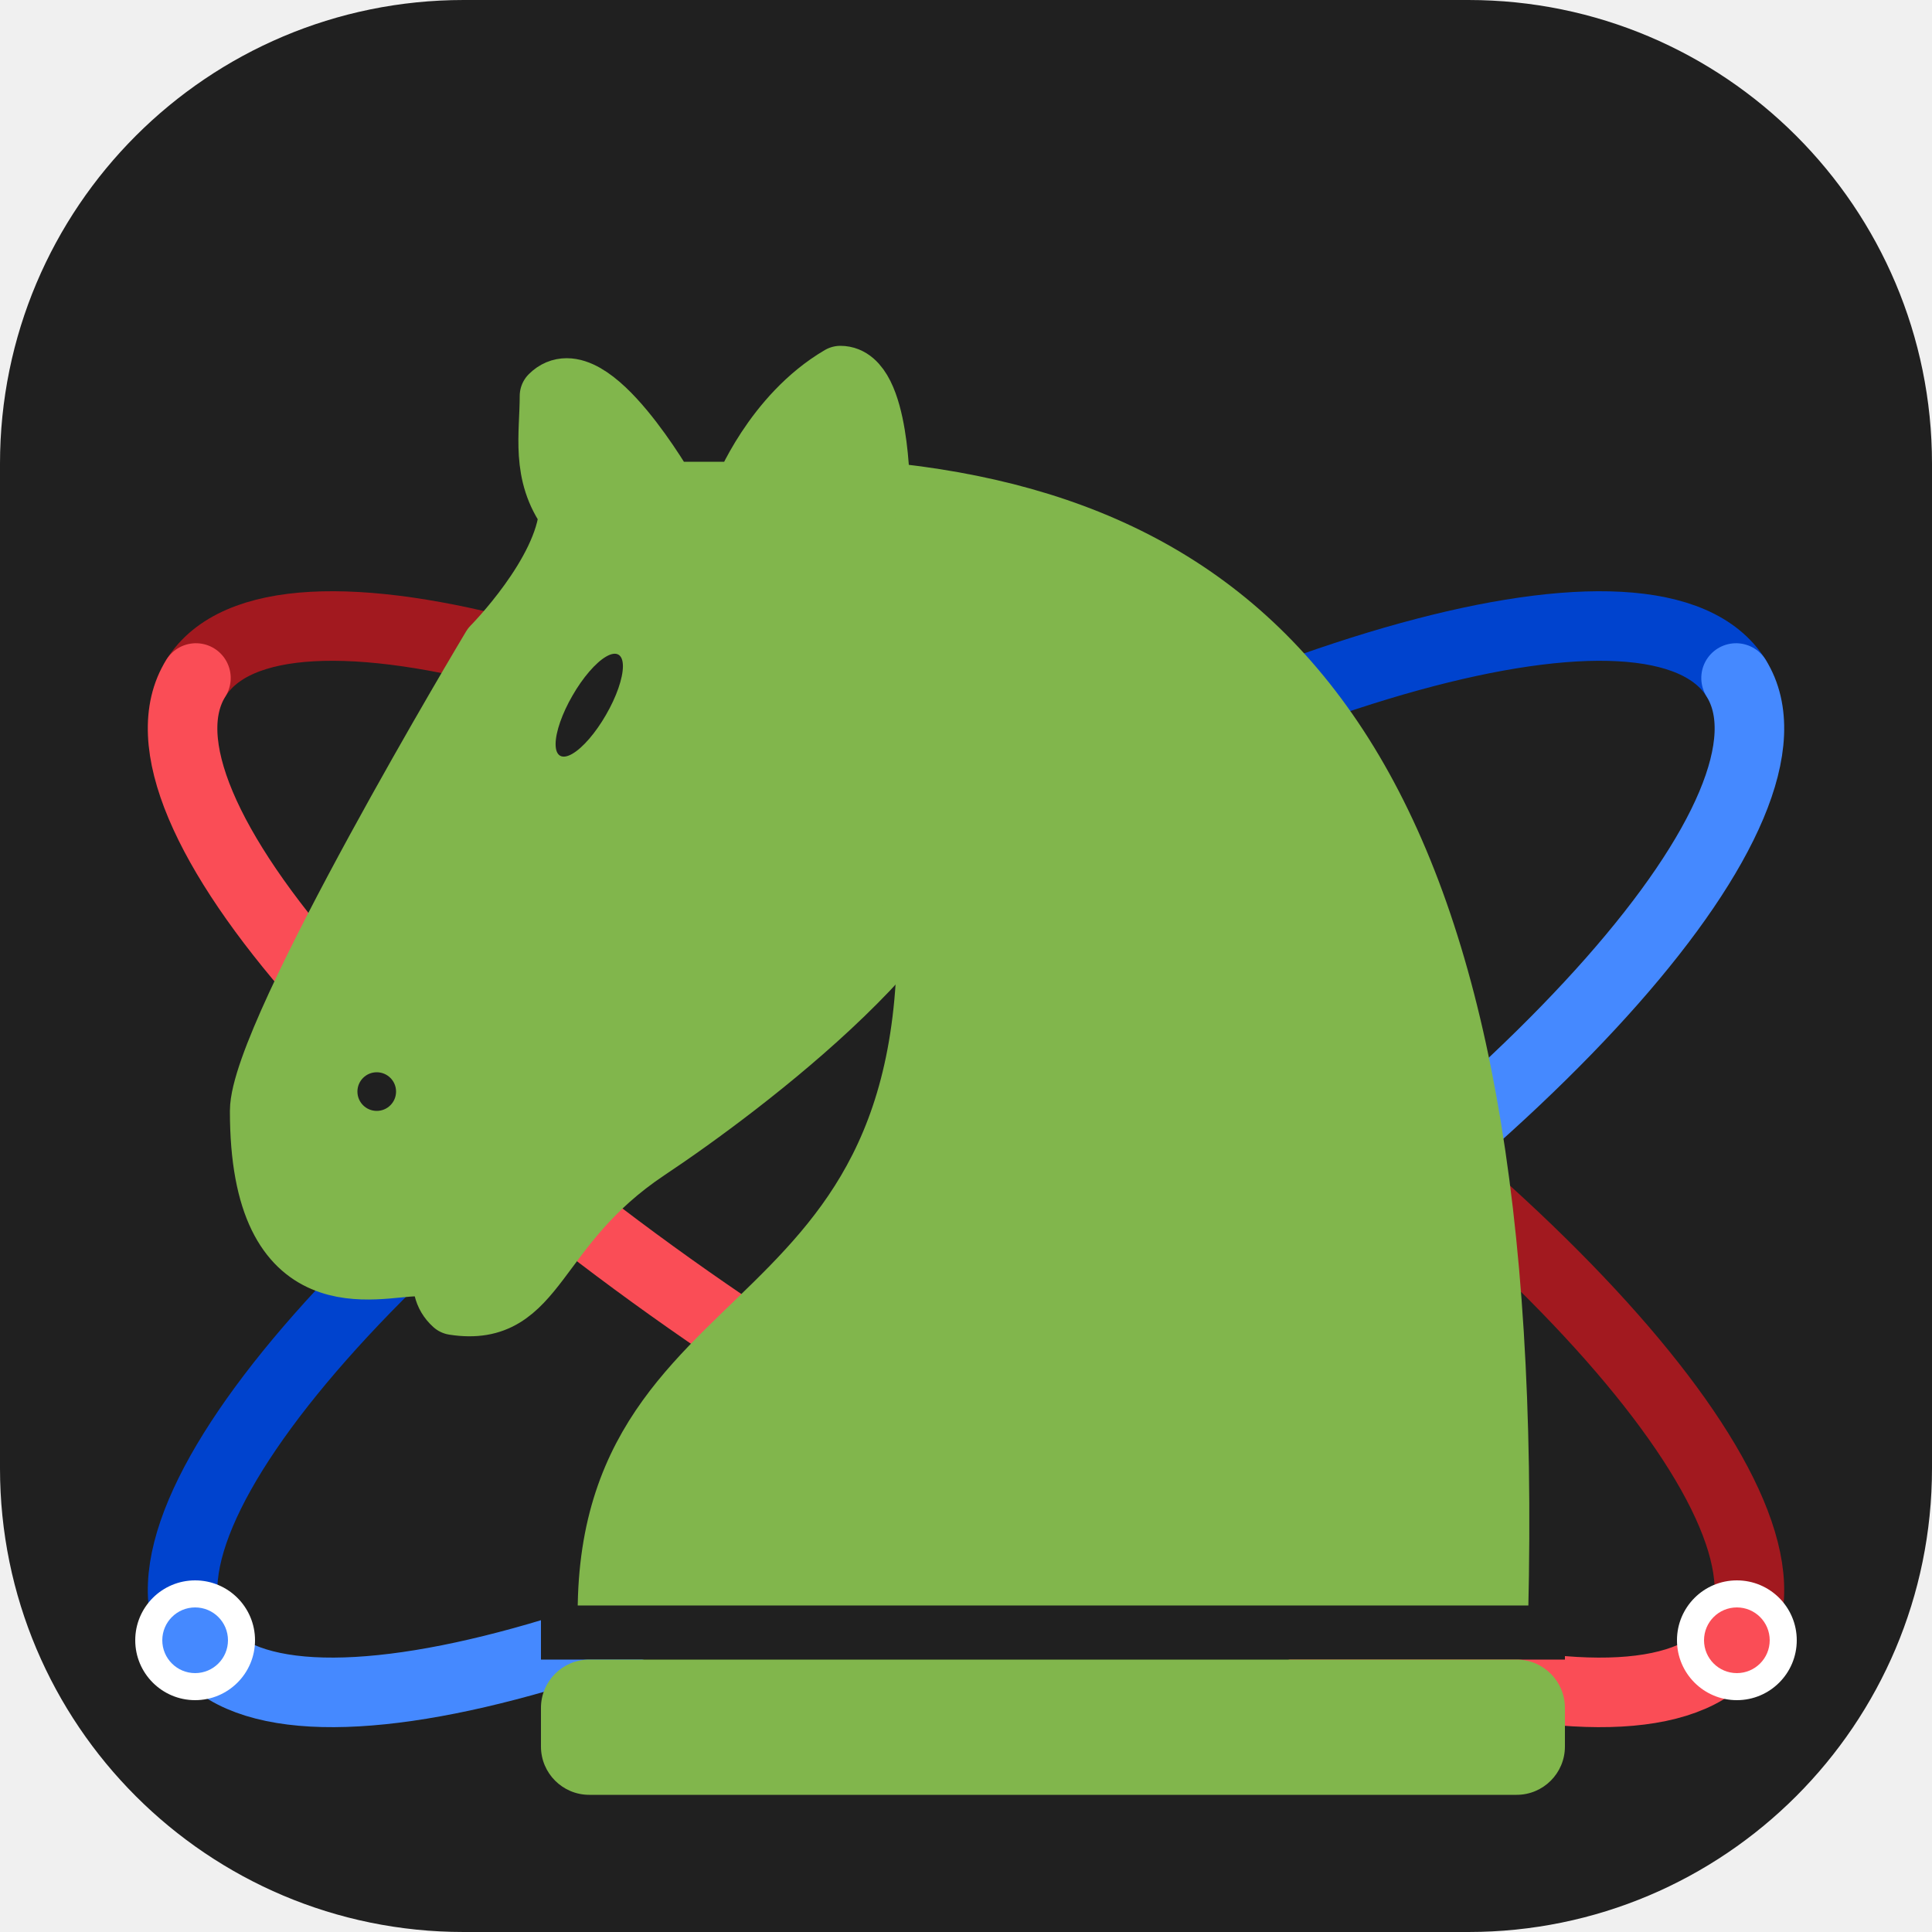
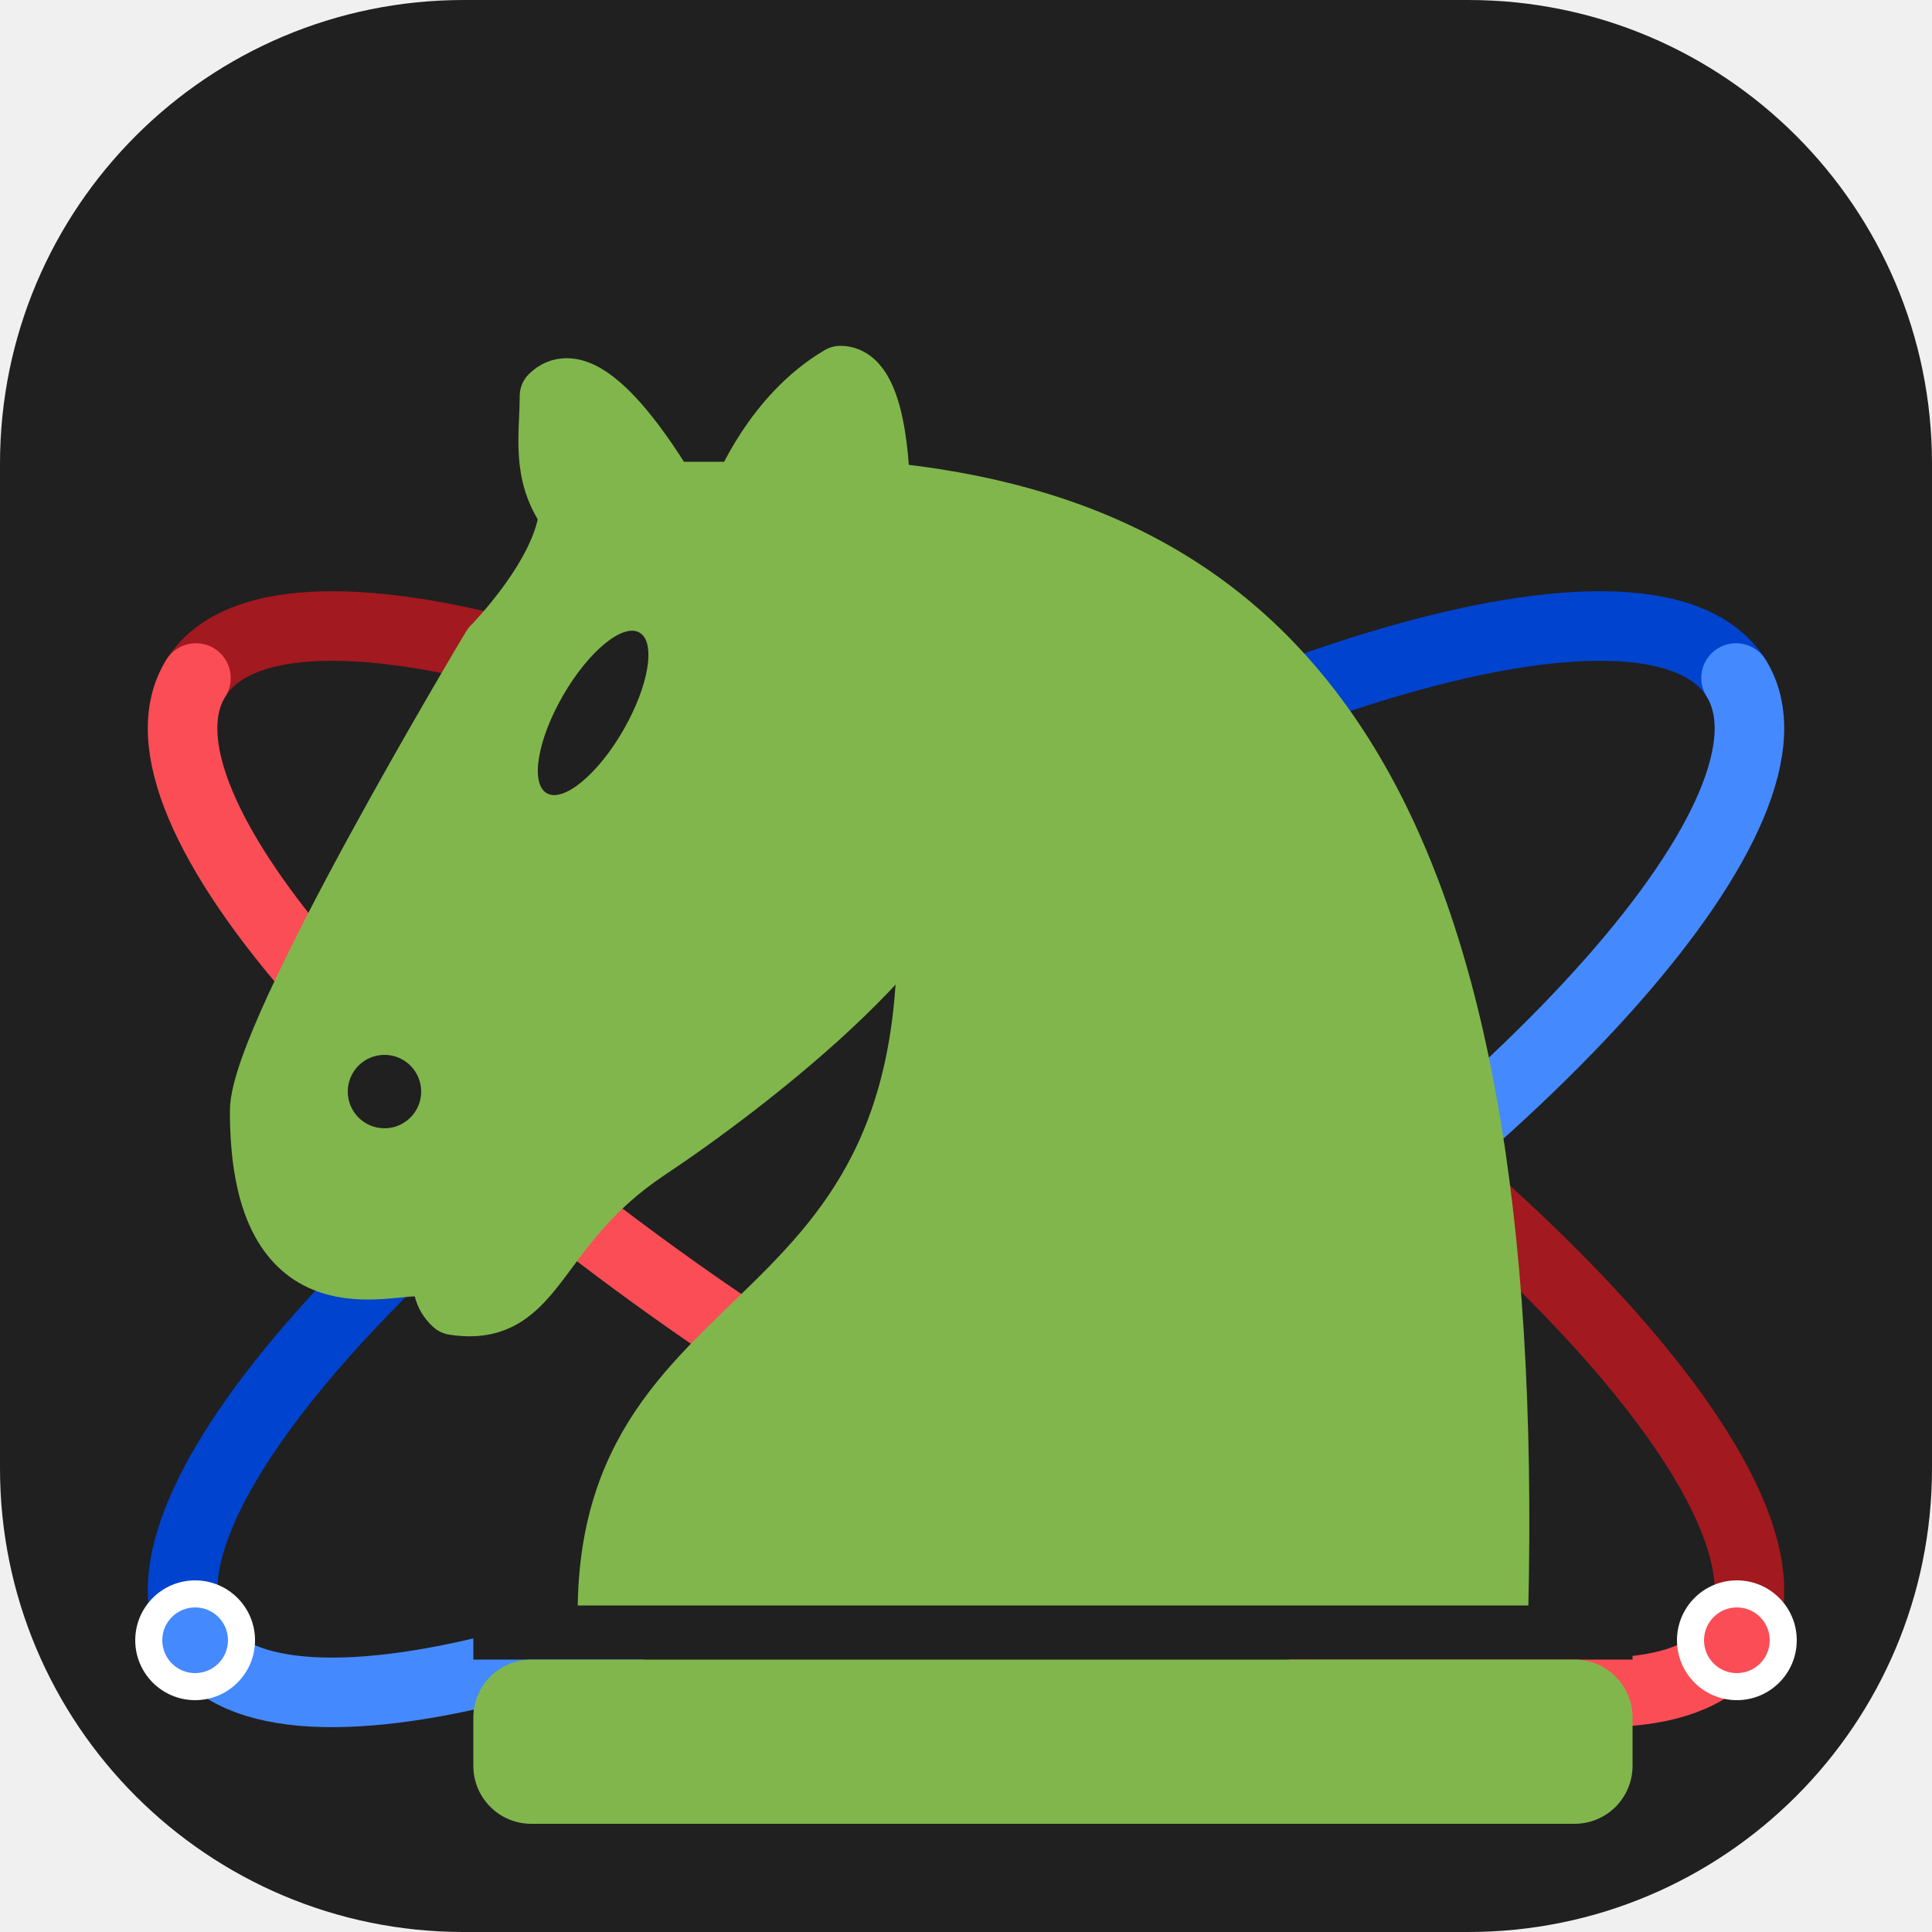
<svg xmlns="http://www.w3.org/2000/svg" viewBox="0 0 100 100">
  <rect width="100" height="100" rx="24" fill="#202020" />
  <path d="M-47 0 A47 14 0 0 1 47 0" fill="none" stroke="#0043ce" stroke-width="3.6" stroke-linecap="round" transform="translate(50 60) rotate(-32)" />
  <path d="M-47 0 A47 14 0 0 1 47 0" fill="none" stroke="#a2191f" stroke-width="3.6" stroke-linecap="round" transform="translate(50 60) rotate(32)" />
  <path d="M-47 0 A47 14 0 0 0 47 0" fill="none" stroke="#4589ff" stroke-width="3.6" stroke-linecap="round" transform="translate(50 60) rotate(-32)" />
  <path d="M-47 0 A47 14 0 0 0 47 0" fill="none" stroke="#fa4d56" stroke-width="3.6" stroke-linecap="round" transform="translate(50 60) rotate(32)" />
  <circle cx="10.1" cy="84.9" r="3.1" fill="#fff" />
  <circle cx="10.1" cy="84.9" r="1.7" fill="#4589ff" />
  <circle cx="89.9" cy="84.9" r="3.1" fill="#fff" />
  <circle cx="89.9" cy="84.9" r="1.7" fill="#fa4d56" />
  <g transform="translate(1.50 5.50) scale(2.0)" fill="#81b64c" stroke="#81b64c" stroke-width="1.6" stroke-linejoin="round" stroke-linecap="round">
    <path d="M22 10c10.5 1 16.5 8 16 29H15c0-9 10-6.5 8-21" />
    <path d="M24 18c.38 2.91-5.55 7.37-8 9-3 2-2.82 4.34-5 4-1.042-.94 1.41-3.04 0-3-1 0 .19 1.23-1 2-1 0-4.003 1-4-4 0-2 6-12 6-12s1.89-1.9 2-3.5c-.73-.994-.5-2-.5-3 1-1 3 2.5 3 2.5h2s.78-1.992 2.5-3c1 0 1 3 1 3" />
  </g>
  <g transform="translate(1.50 5.50) scale(2.0)" fill="#202020">
-     <path d="M9.5 25.5a.5.5 0 1 1-1 0 .5.5 0 1 1 1 0m5.433-9.75a.5 1.5 30 1 1-.866-.5.5 1.5 30 1 1 .866.5" />
+     <circle cx="9.2" cy="25.5" r="0.95" />
+     <ellipse cx="14.6" cy="15.7" rx="0.9" ry="2.4" transform="rotate(30 14.6 15.7)" />
  </g>
-   <rect x="28.0" y="83.1" width="53.0" height="2.8" fill="#202020" />
-   <rect x="28.0" y="85.9" width="53.0" height="7" rx="2.5" fill="#81b64c" />
+   <rect x="24.5" y="83.1" width="60.0" height="2.8" fill="#202020" />
+   <rect x="24.5" y="85.9" width="60.0" height="8.5" rx="3" fill="#81b64c" />
</svg>
